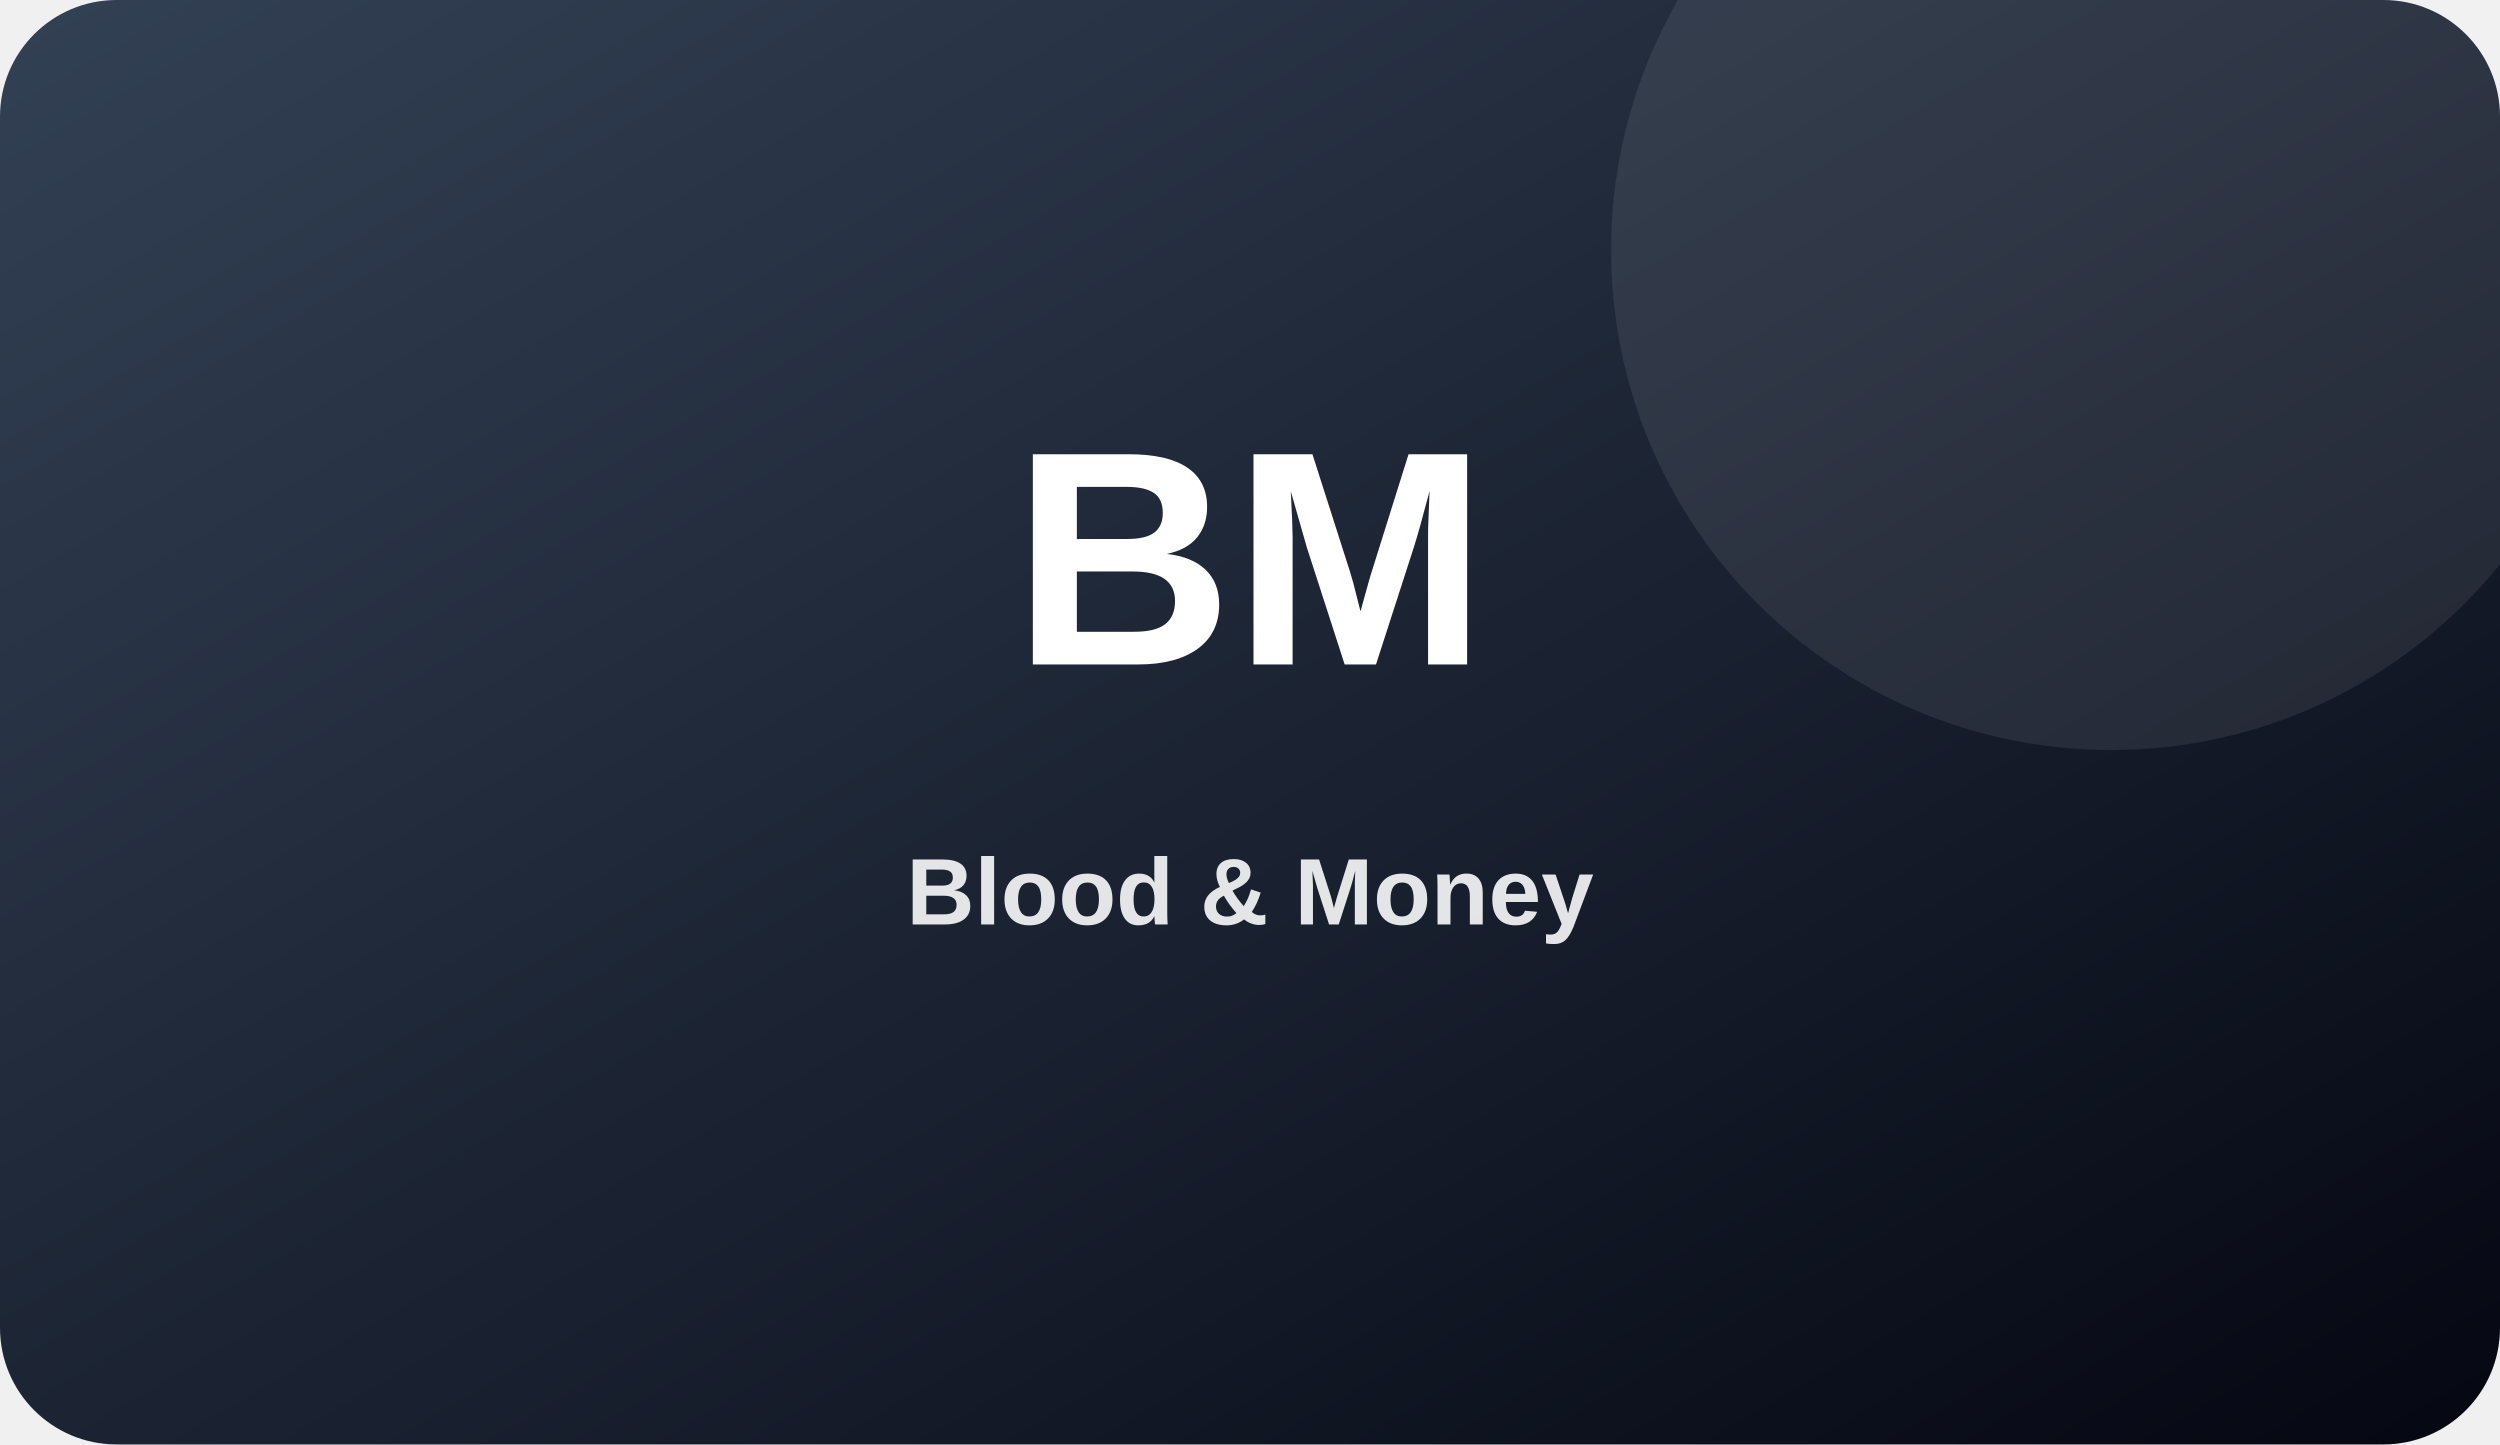
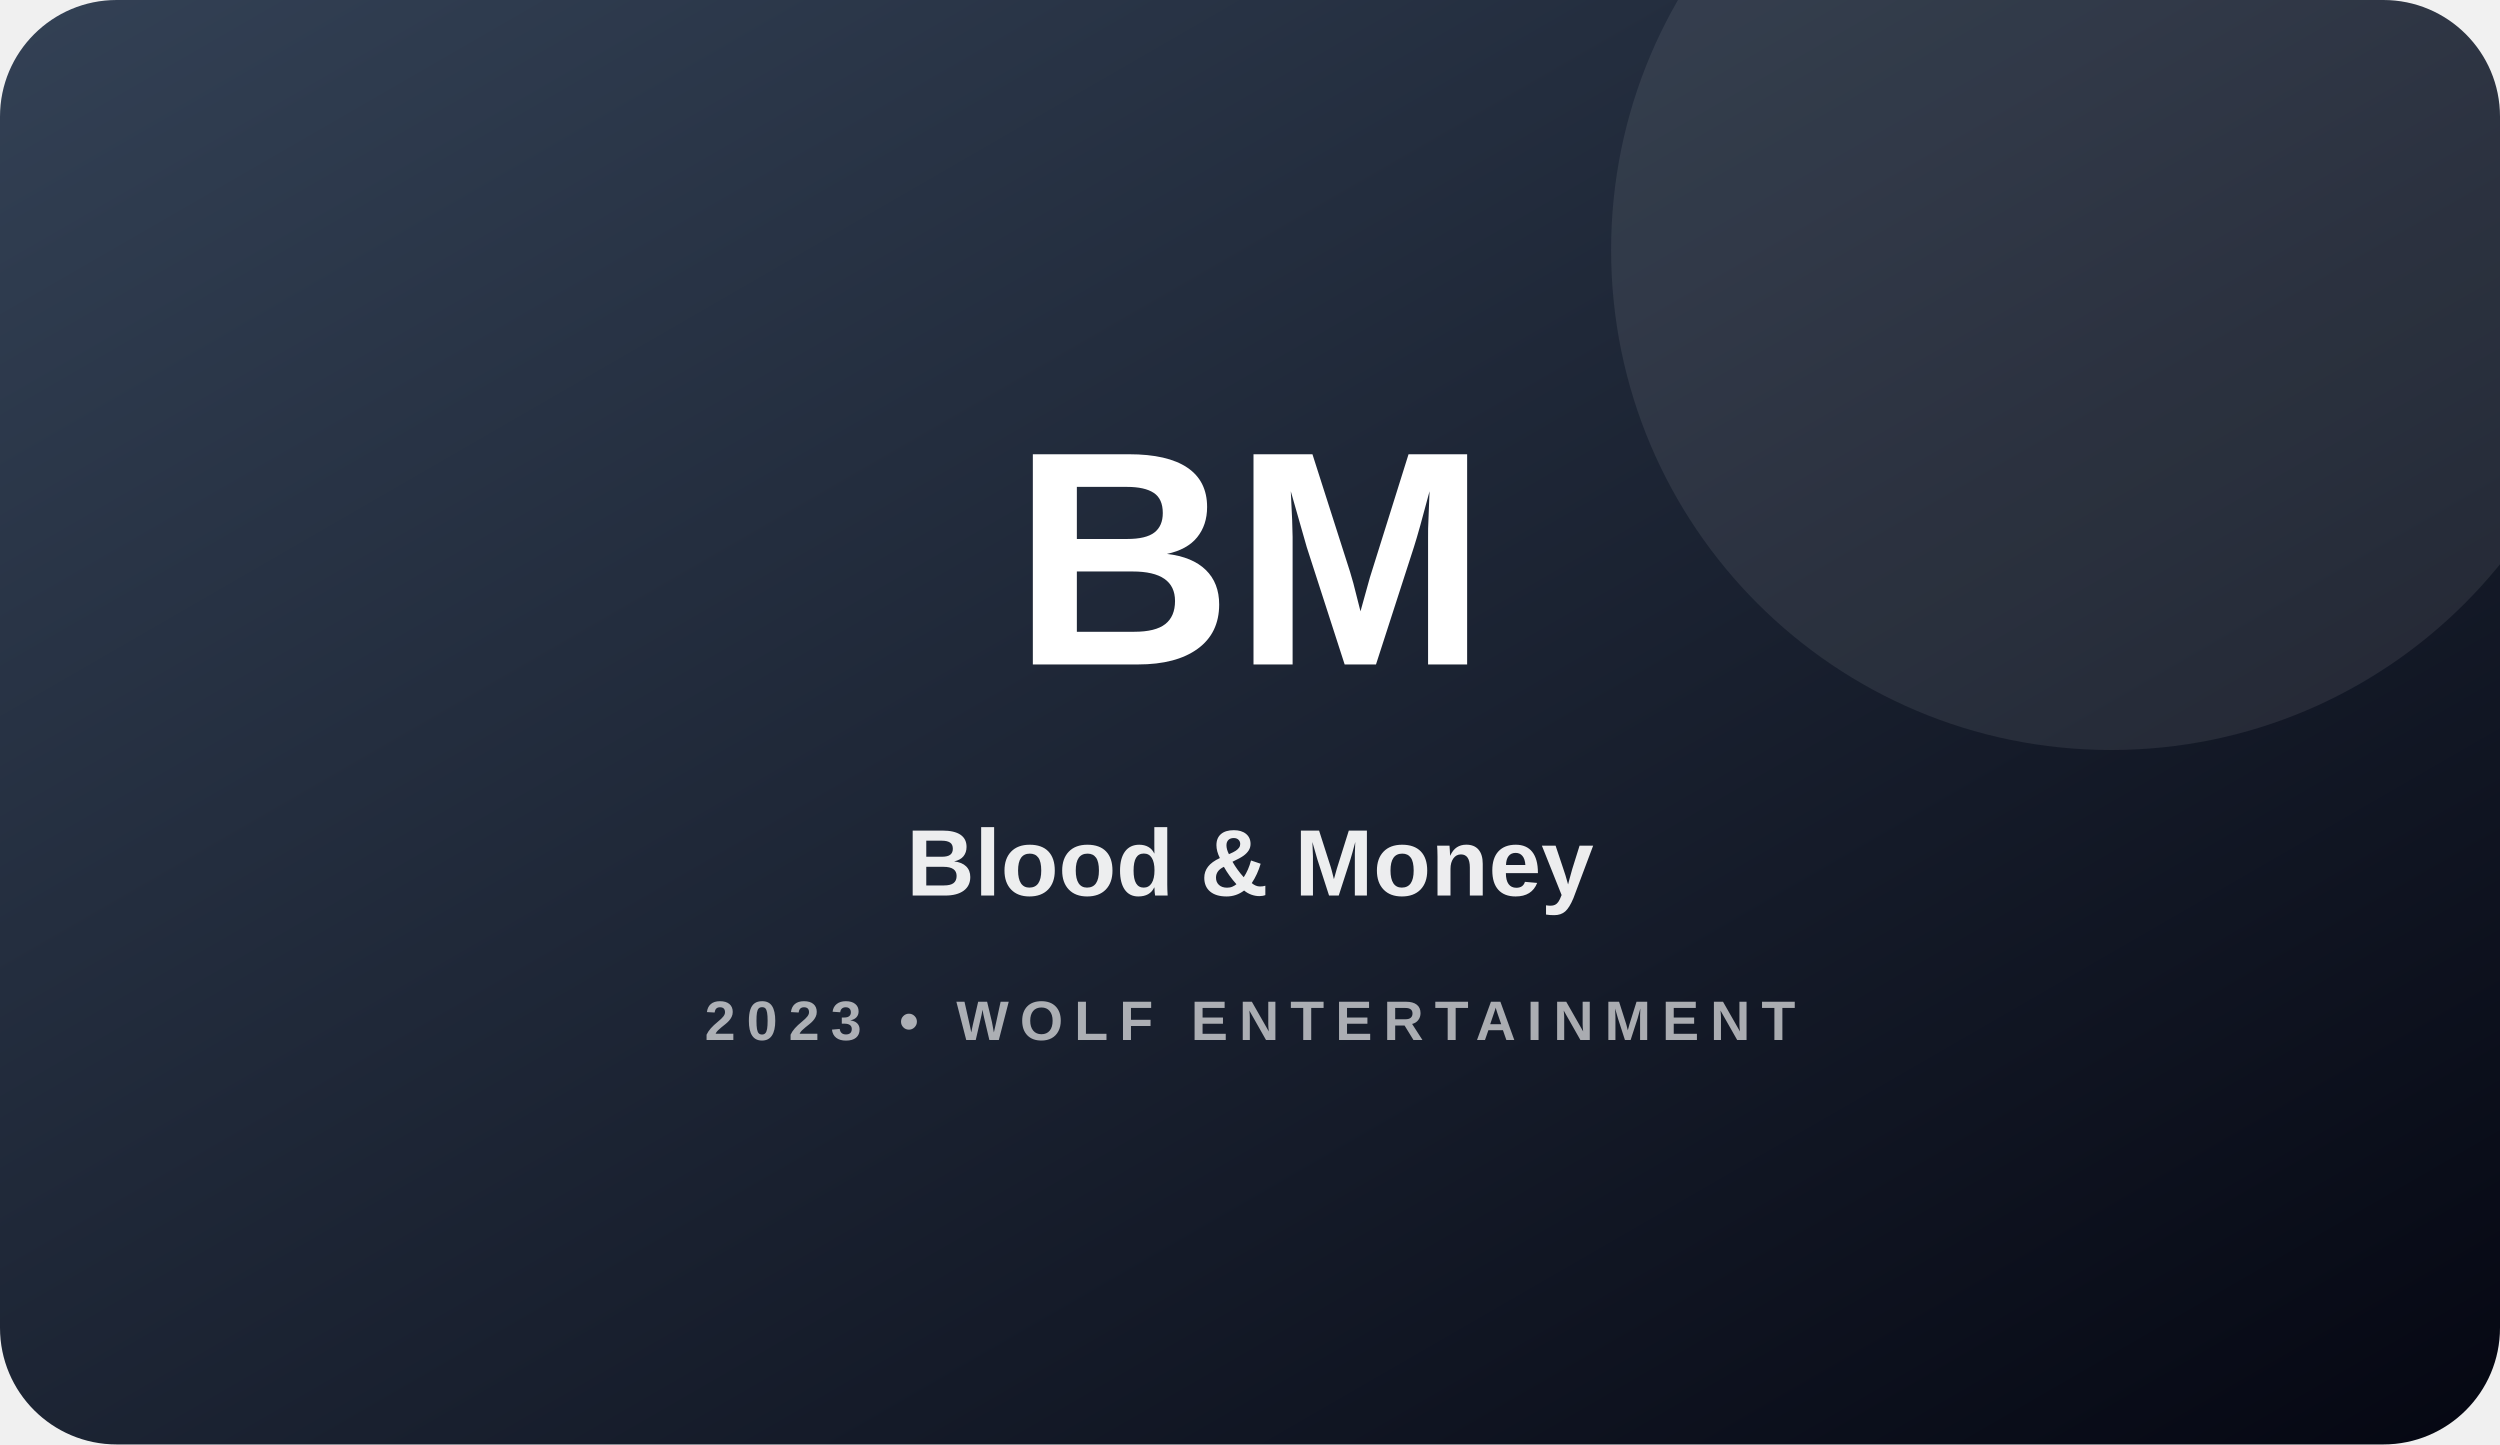
<svg xmlns="http://www.w3.org/2000/svg" width="900" height="520" viewBox="0 0 900 520">
  <defs>
    <linearGradient id="g" x1="0" y1="0" x2="1" y2="1">
      <stop stop-color="#334155" />
      <stop offset="1" stop-color="#050712" />
    </linearGradient>
  </defs>
  <rect width="900" height="520" rx="42" fill="url(#g)" />
  <circle cx="760" cy="90" r="180" fill="rgba(255,255,255,.08)" />
  <text x="50%" y="46%" text-anchor="middle" font-family="Arial, Helvetica, sans-serif" font-size="110" font-weight="900" fill="white">BM</text>
-   <text x="50%" y="64%" text-anchor="middle" font-family="Arial, Helvetica, sans-serif" font-size="34" font-weight="700" fill="rgba(255,255,255,.88)">Blood &amp; Money</text>
+   <text x="50%" y="62%" text-anchor="middle" font-family="Arial, Helvetica, sans-serif" font-size="34" font-weight="700" fill="rgba(255,255,255,.92)">Blood &amp; Money</text>
+   <text x="50%" y="72%" text-anchor="middle" font-family="Arial, Helvetica, sans-serif" font-size="20" font-weight="700" letter-spacing="4" fill="rgba(255,255,255,.64)">2023 • WOLF ENTERTAINMENT</text>
</svg>
